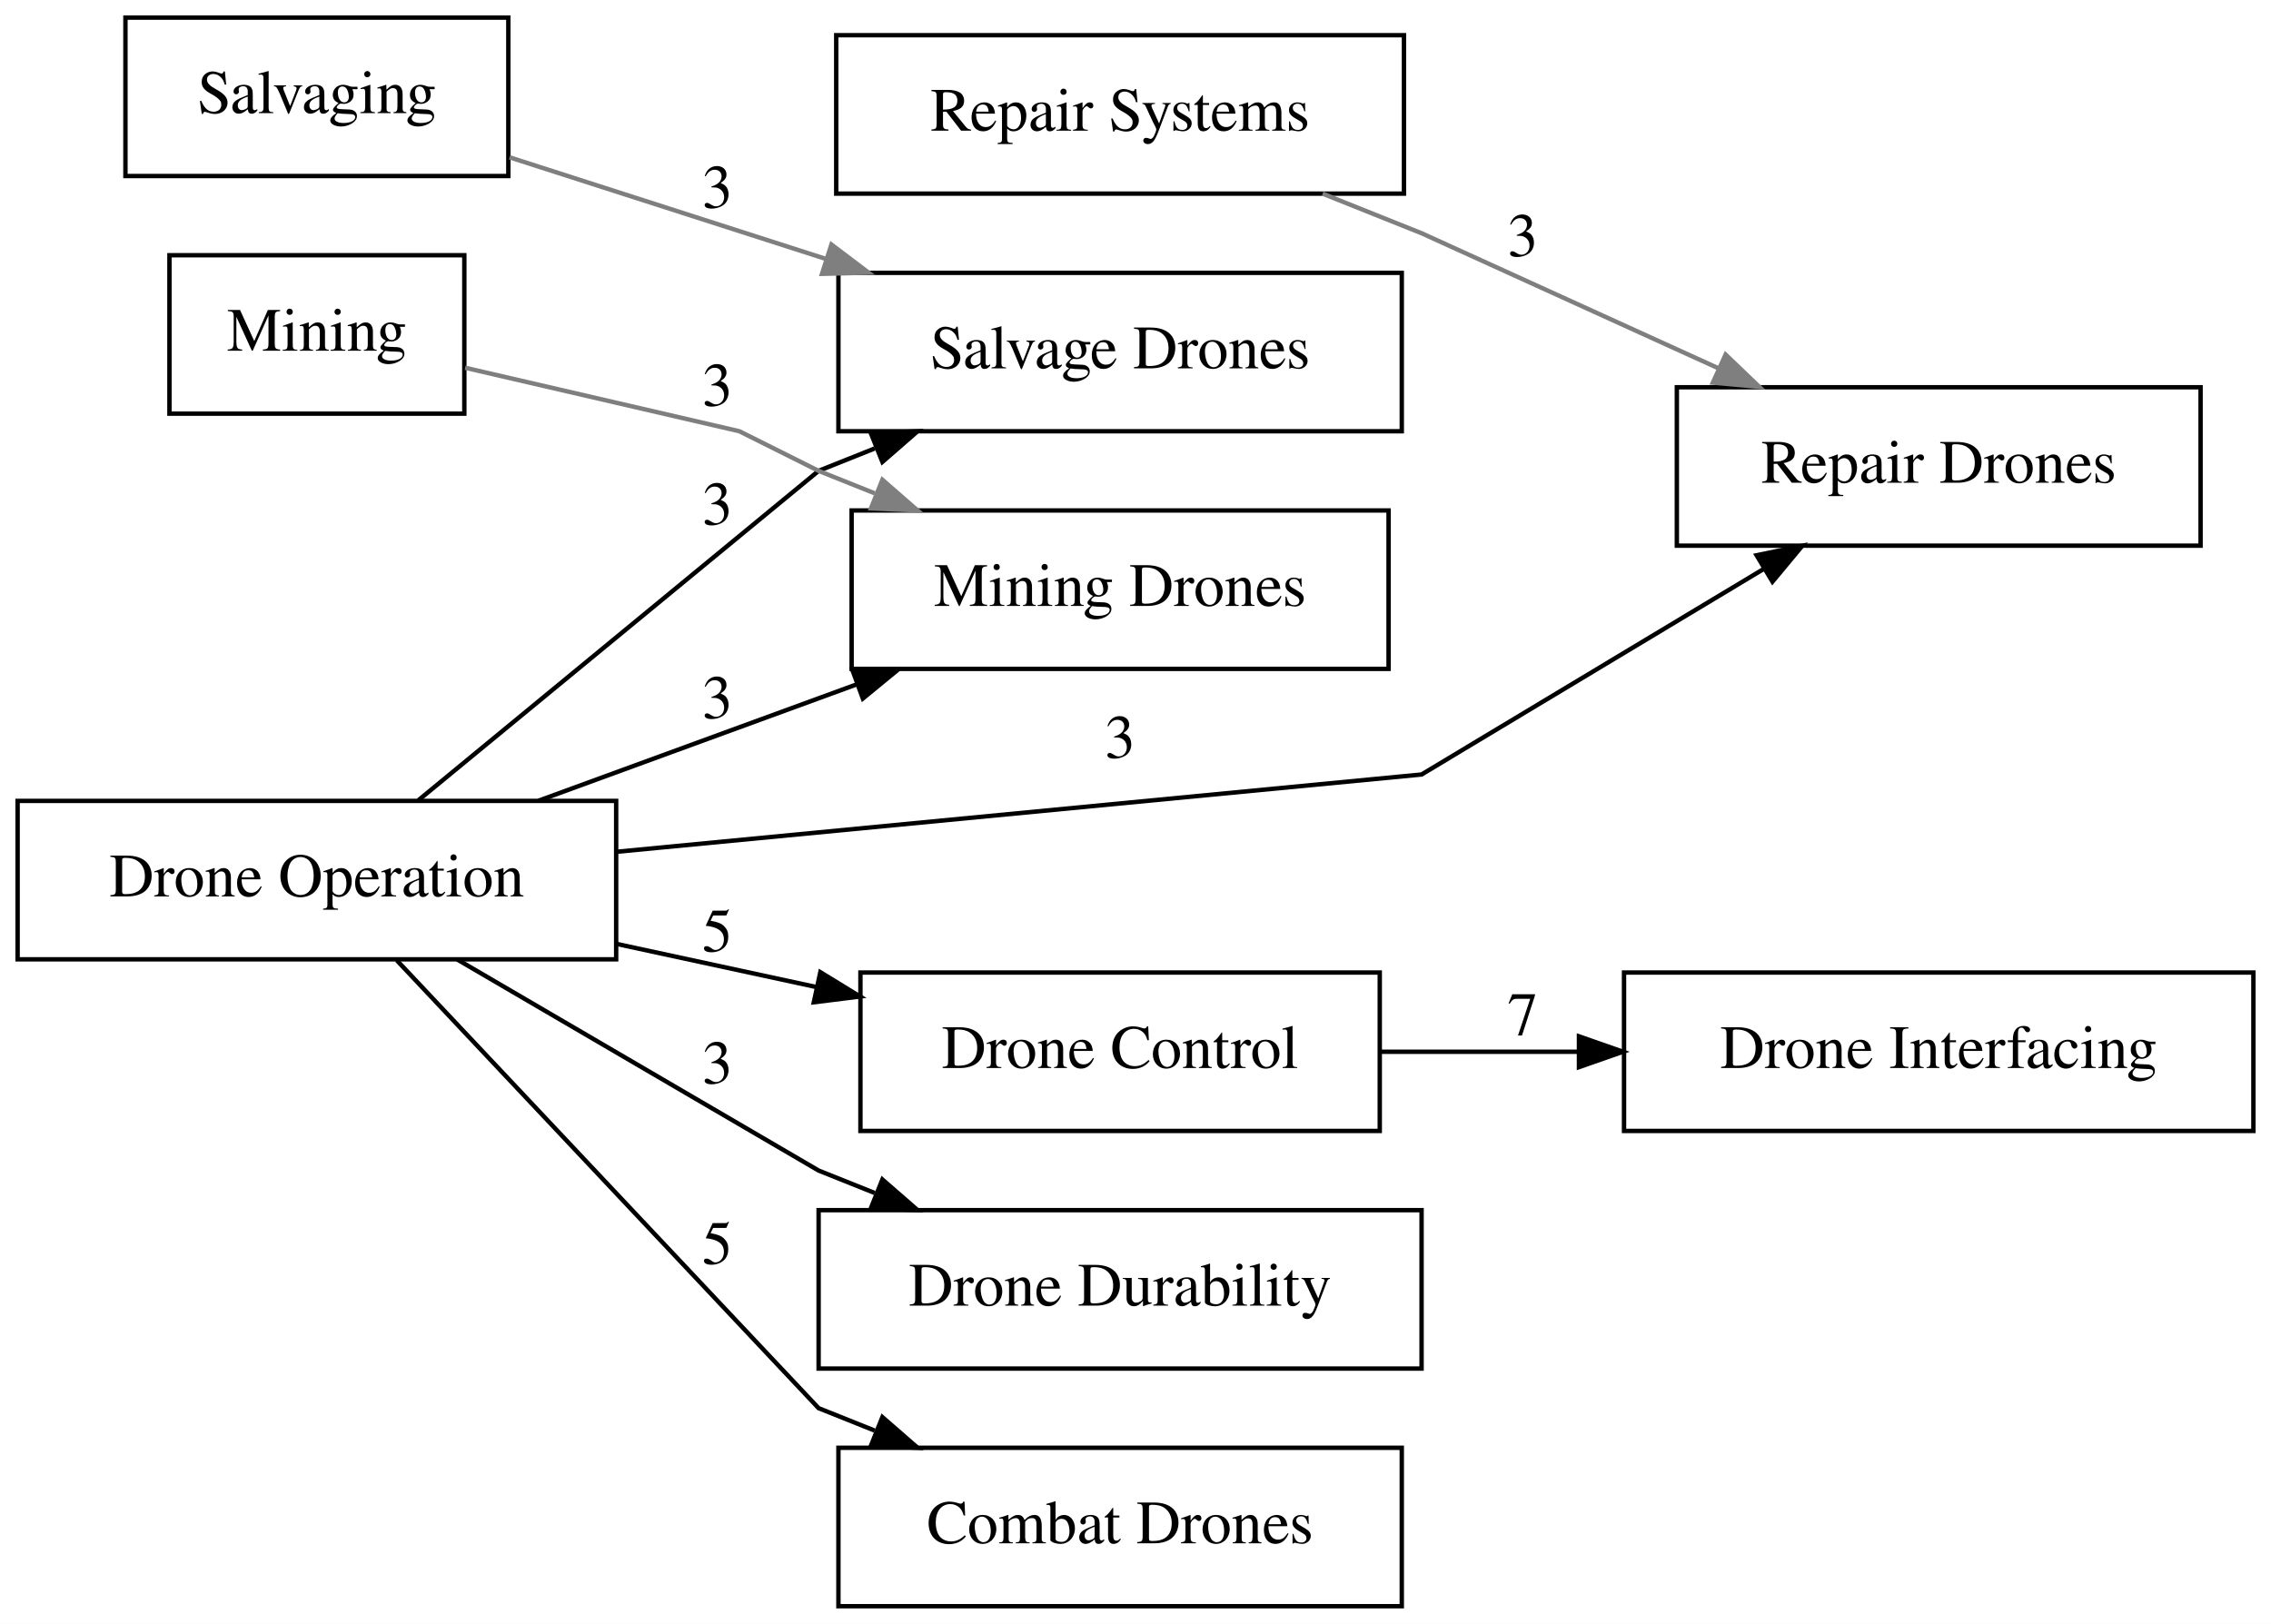
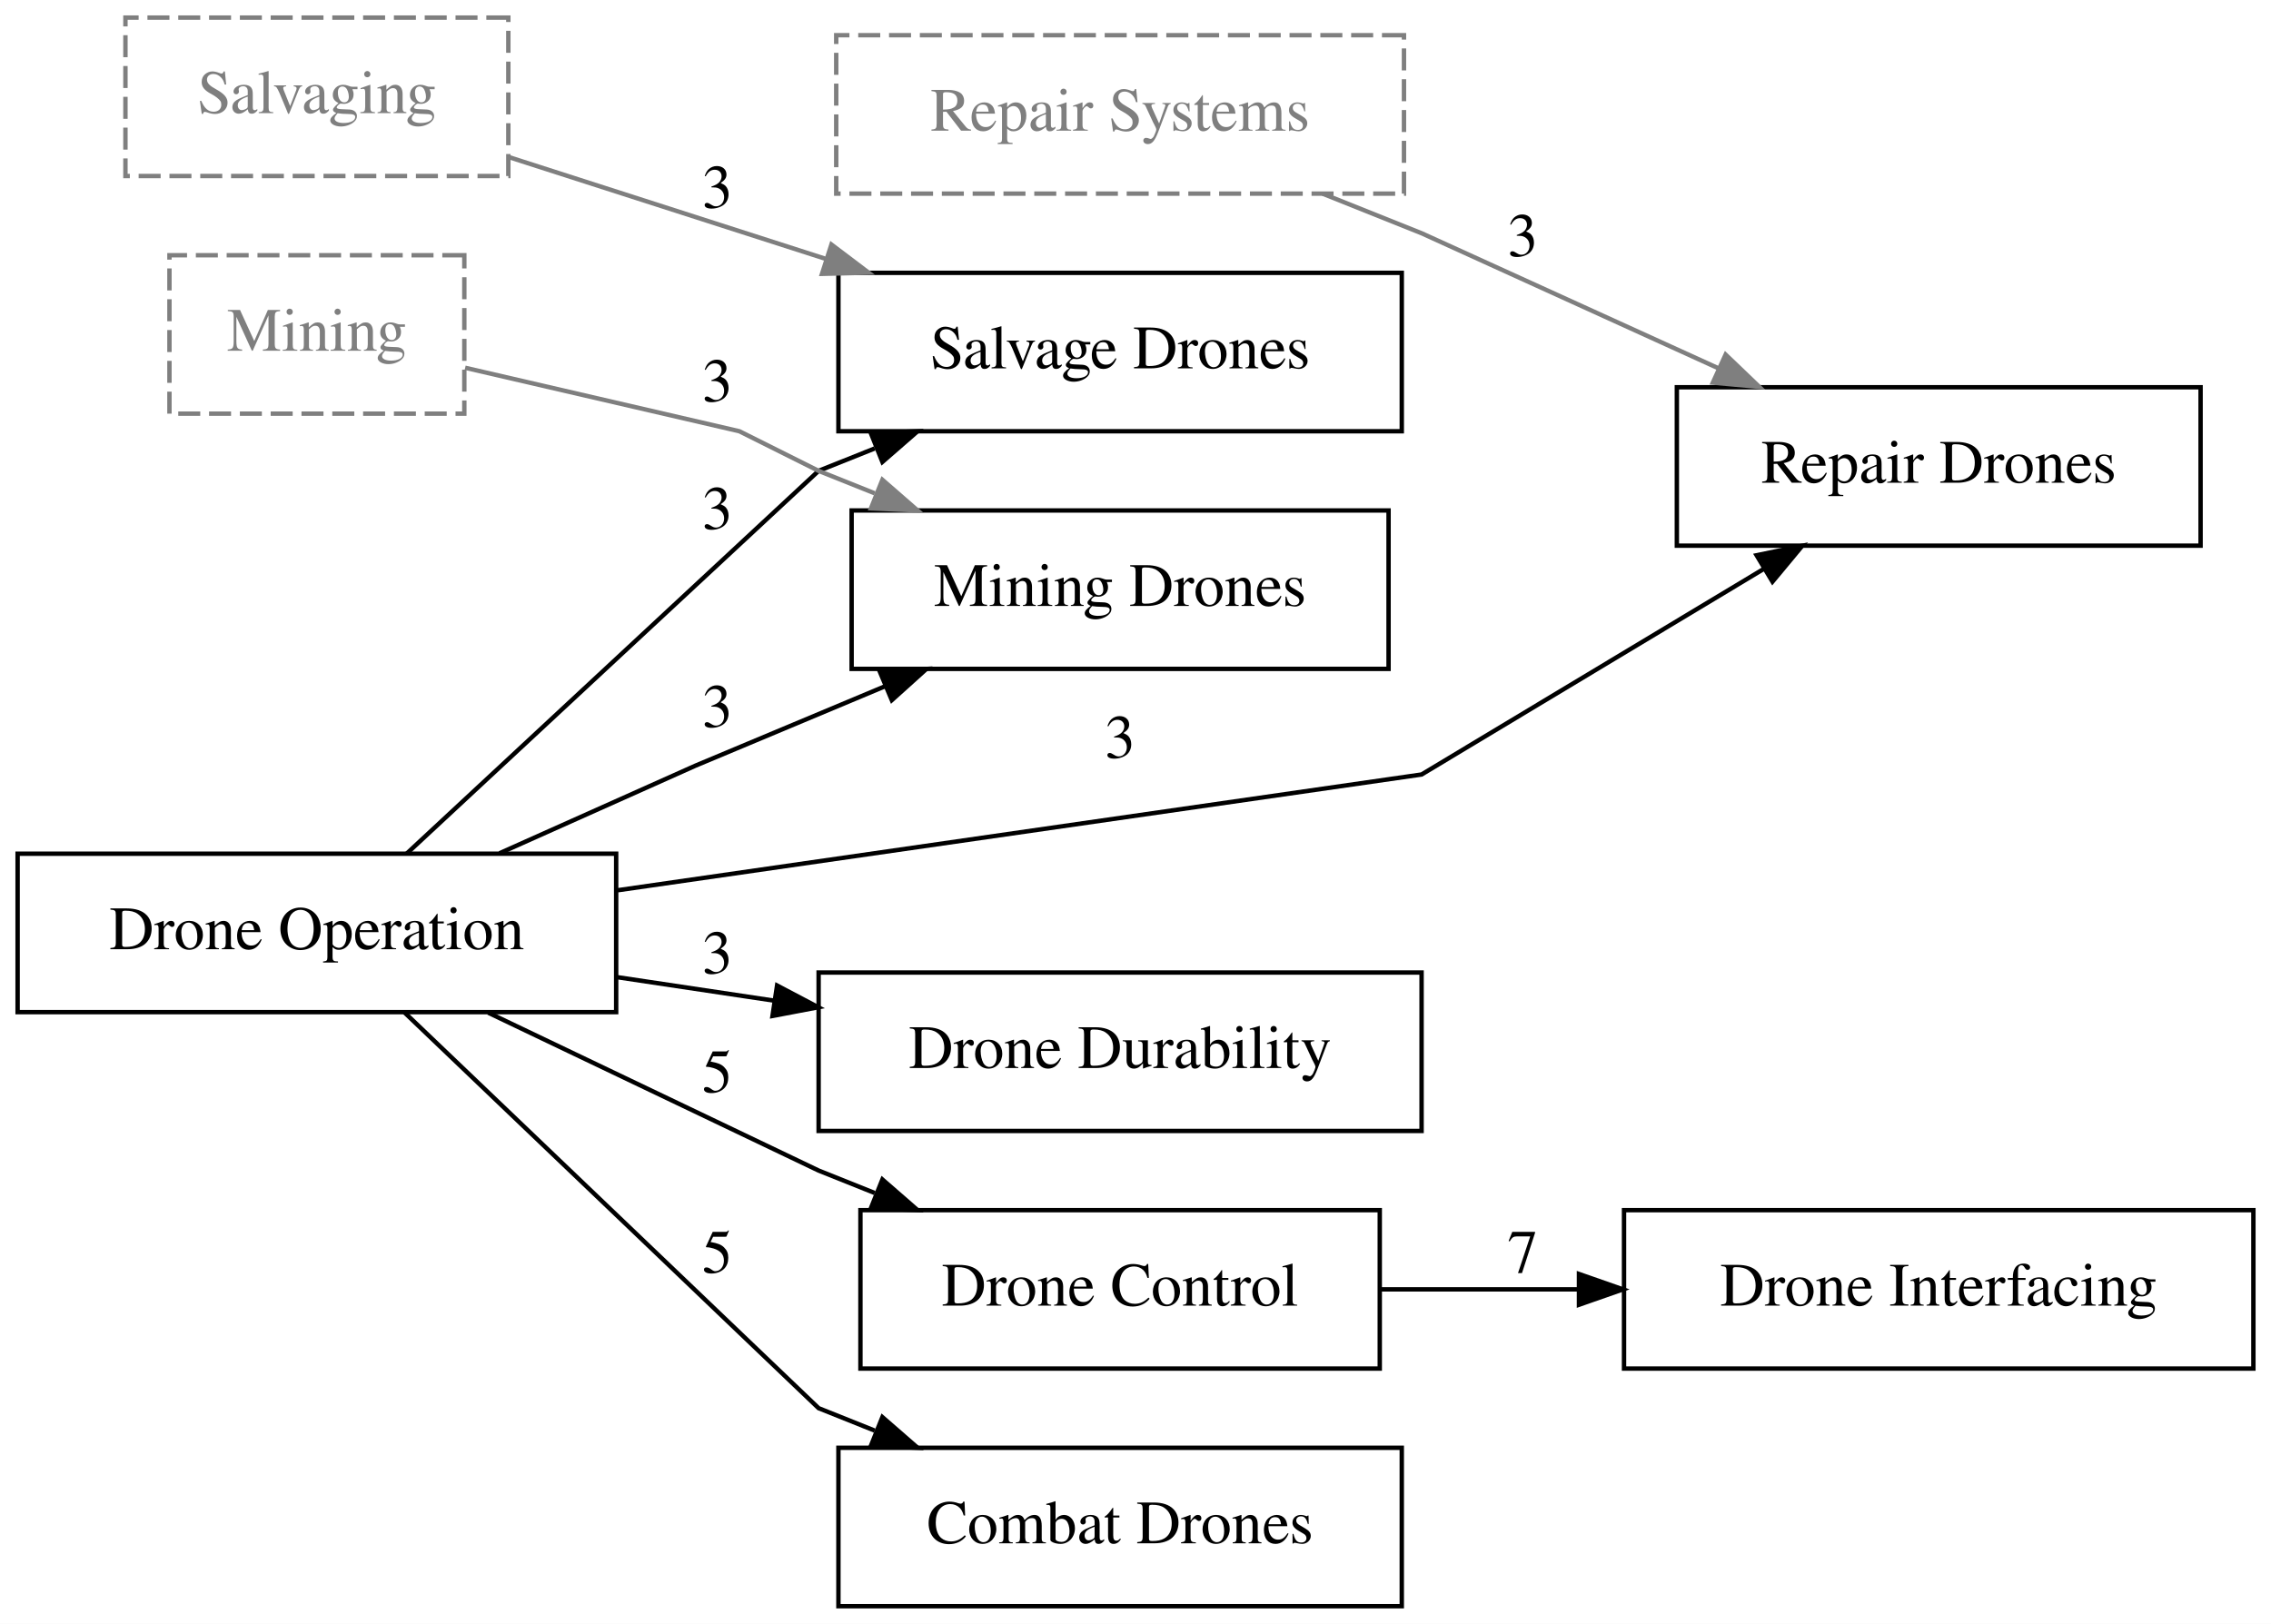
- <svg xmlns="http://www.w3.org/2000/svg" width="516pt" height="369pt" viewBox="0.00 0.00 516.00 369.00">
+ <svg xmlns="http://www.w3.org/2000/svg" xmlns:xlink="http://www.w3.org/1999/xlink" width="516pt" height="369pt" viewBox="0.00 0.00 516.00 369.00">
  <g id="graph0" class="graph" transform="scale(1 1) rotate(0) translate(4 365)">
    <polygon fill="white" stroke="transparent" points="-4,4 -4,-365 512,-365 512,4 -4,4" />
    <g id="node1" class="node">
-       <polygon fill="none" stroke="black" points="319,-90 182,-90 182,-54 319,-54 319,-90" />
-       <text text-anchor="middle" x="250.5" y="-68.3" font-family="Times,serif" font-size="14.00">Drone Durability</text>
+       <g id="a_node1">
+         <a xlink:href="combat_drones.html" xlink:title="Combat Drones">
+           <polygon fill="none" stroke="black" points="314.5,-36 186.5,-36 186.5,0 314.5,0 314.5,-36" />
+           <text text-anchor="middle" x="250.5" y="-14.3" font-family="Times,serif" font-size="14.00">Combat Drones</text>
+         </a>
+       </g>
    </g>
    <g id="node2" class="node">
-       <polygon fill="none" stroke="black" points="314.5,-303 186.5,-303 186.5,-267 314.5,-267 314.5,-303" />
-       <text text-anchor="middle" x="250.5" y="-281.3" font-family="Times,serif" font-size="14.00">Salvage Drones</text>
+       <g id="a_node2">
+         <a xlink:href="drone_control.html" xlink:title="Drone Control">
+           <polygon fill="none" stroke="black" points="309.5,-90 191.5,-90 191.5,-54 309.5,-54 309.5,-90" />
+           <text text-anchor="middle" x="250.5" y="-68.3" font-family="Times,serif" font-size="14.00">Drone Control</text>
+         </a>
+       </g>
+     </g>
+     <g id="node4" class="node">
+       <g id="a_node4">
+         <a xlink:href="drone_interfacing.html" xlink:title="Drone Interfacing">
+           <polygon fill="none" stroke="black" points="508,-90 365,-90 365,-54 508,-54 508,-90" />
+           <text text-anchor="middle" x="436.5" y="-68.3" font-family="Times,serif" font-size="14.00">Drone Interfacing</text>
+         </a>
+       </g>
+     </g>
+     <g id="edge4" class="edge">
+       <path fill="none" stroke="black" d="M309.72,-72C323.92,-72 339.37,-72 354.42,-72" />
+       <polygon fill="black" stroke="black" points="354.76,-75.5 364.76,-72 354.76,-68.5 354.76,-75.5" />
+       <text text-anchor="middle" x="342" y="-75.8" font-family="Times,serif" font-size="14.00">7</text>
    </g>
    <g id="node3" class="node">
-       <polygon fill="none" stroke="black" points="508,-144 365,-144 365,-108 508,-108 508,-144" />
-       <text text-anchor="middle" x="436.5" y="-122.3" font-family="Times,serif" font-size="14.00">Drone Interfacing</text>
-     </g>
-     <g id="node4" class="node">
-       <polygon fill="none" stroke="black" points="309.5,-144 191.5,-144 191.5,-108 309.5,-108 309.5,-144" />
-       <text text-anchor="middle" x="250.5" y="-122.3" font-family="Times,serif" font-size="14.00">Drone Control</text>
-     </g>
-     <g id="edge8" class="edge">
-       <path fill="none" stroke="black" d="M309.72,-126C323.92,-126 339.37,-126 354.42,-126" />
-       <polygon fill="black" stroke="black" points="354.76,-129.5 364.76,-126 354.76,-122.5 354.76,-129.5" />
-       <text text-anchor="middle" x="342" y="-129.8" font-family="Times,serif" font-size="14.00">7</text>
+       <g id="a_node3">
+         <a xlink:href="drone_durability.html" xlink:title="Drone Durability">
+           <polygon fill="none" stroke="black" points="319,-144 182,-144 182,-108 319,-108 319,-144" />
+           <text text-anchor="middle" x="250.5" y="-122.3" font-family="Times,serif" font-size="14.00">Drone Durability</text>
+         </a>
+       </g>
    </g>
    <g id="node5" class="node">
-       <polygon fill="none" stroke="black" points="136,-183 0,-183 0,-147 136,-147 136,-183" />
-       <text text-anchor="middle" x="68" y="-161.3" font-family="Times,serif" font-size="14.00">Drone Operation</text>
+       <g id="a_node5">
+         <a xlink:href="drone_operation.html" xlink:title="Drone Operation">
+           <polygon fill="none" stroke="black" points="136,-171 0,-171 0,-135 136,-135 136,-171" />
+           <text text-anchor="middle" x="68" y="-149.3" font-family="Times,serif" font-size="14.00">Drone Operation</text>
+         </a>
+       </g>
+     </g>
+     <g id="edge1" class="edge">
+       <path fill="none" stroke="black" d="M87.91,-134.92C120.08,-104.18 182,-45 182,-45 182,-45 187.21,-42.91 194.75,-39.9" />
+       <polygon fill="black" stroke="black" points="196.49,-42.97 204.48,-36.01 193.89,-36.47 196.49,-42.97" />
+       <text text-anchor="middle" x="159" y="-75.8" font-family="Times,serif" font-size="14.00">5</text>
+     </g>
+     <g id="edge2" class="edge">
+       <path fill="none" stroke="black" d="M106.94,-134.87C139.77,-119.18 182,-99 182,-99 182,-99 187.21,-96.91 194.75,-93.9" />
+       <polygon fill="black" stroke="black" points="196.49,-96.97 204.48,-90.01 193.89,-90.47 196.49,-96.97" />
+       <text text-anchor="middle" x="159" y="-116.8" font-family="Times,serif" font-size="14.00">5</text>
    </g>
    <g id="edge3" class="edge">
-       <path fill="none" stroke="black" d="M99.88,-146.97C133.33,-127.42 182,-99 182,-99 182,-99 187.21,-96.91 194.75,-93.9" />
-       <polygon fill="black" stroke="black" points="196.49,-96.97 204.48,-90.01 193.89,-90.47 196.49,-96.97" />
-       <text text-anchor="middle" x="159" y="-118.8" font-family="Times,serif" font-size="14.00">3</text>
+       <path fill="none" stroke="black" d="M136.21,-142.95C147.88,-141.2 160.1,-139.37 172.01,-137.59" />
+       <polygon fill="black" stroke="black" points="172.56,-141.05 181.93,-136.11 171.52,-134.13 172.56,-141.05" />
+       <text text-anchor="middle" x="159" y="-143.8" font-family="Times,serif" font-size="14.00">3</text>
    </g>
-     <g id="edge4" class="edge">
-       <path fill="none" stroke="black" d="M91.06,-183.15C123.94,-210.22 182,-258 182,-258 182,-258 187.21,-260.09 194.75,-263.1" />
-       <polygon fill="black" stroke="black" points="193.89,-266.53 204.48,-266.99 196.49,-260.03 193.89,-266.53" />
-       <text text-anchor="middle" x="159" y="-245.8" font-family="Times,serif" font-size="14.00">3</text>
+     <g id="node7" class="node">
+       <g id="a_node7">
+         <a xlink:href="mining_drones.html" xlink:title="Mining Drones">
+           <polygon fill="none" stroke="black" points="311.5,-249 189.5,-249 189.5,-213 311.5,-213 311.5,-249" />
+           <text text-anchor="middle" x="250.5" y="-227.3" font-family="Times,serif" font-size="14.00">Mining Drones</text>
+         </a>
+       </g>
    </g>
-     <g id="edge10" class="edge">
-       <path fill="none" stroke="black" d="M136.21,-150.48C150.95,-147.29 166.57,-143.92 181.35,-140.73" />
-       <polygon fill="black" stroke="black" points="182.39,-144.08 191.42,-138.55 180.91,-137.24 182.39,-144.08" />
-       <text text-anchor="middle" x="159" y="-148.8" font-family="Times,serif" font-size="14.00">5</text>
+     <g id="edge5" class="edge">
+       <path fill="none" stroke="black" d="M109.51,-171.11C131.4,-180.9 154,-191 154,-191 154,-191 174.97,-199.78 197.26,-209.12" />
+       <polygon fill="black" stroke="black" points="195.92,-212.35 206.5,-212.99 198.63,-205.9 195.92,-212.35" />
+       <text text-anchor="middle" x="159" y="-199.8" font-family="Times,serif" font-size="14.00">3</text>
    </g>
-     <g id="node6" class="node">
-       <polygon fill="none" stroke="black" points="496,-277 377,-277 377,-241 496,-241 496,-277" />
-       <text text-anchor="middle" x="436.5" y="-255.3" font-family="Times,serif" font-size="14.00">Repair Drones</text>
+     <g id="node8" class="node">
+       <g id="a_node8">
+         <a xlink:href="repair_drones.html" xlink:title="Repair Drones">
+           <polygon fill="none" stroke="black" points="496,-277 377,-277 377,-241 496,-241 496,-277" />
+           <text text-anchor="middle" x="436.5" y="-255.3" font-family="Times,serif" font-size="14.00">Repair Drones</text>
+         </a>
+       </g>
    </g>
-     <g id="edge2" class="edge">
-       <path fill="none" stroke="black" d="M136.32,-171.46C210.37,-178.57 319,-189 319,-189 319,-189 362.8,-215.32 396.69,-235.68" />
+     <g id="edge7" class="edge">
+       <path fill="none" stroke="black" d="M136.32,-162.69C210.37,-173.36 319,-189 319,-189 319,-189 362.8,-215.32 396.69,-235.68" />
      <polygon fill="black" stroke="black" points="395.12,-238.82 405.5,-240.97 398.73,-232.82 395.12,-238.82" />
      <text text-anchor="middle" x="250.5" y="-192.8" font-family="Times,serif" font-size="14.00">3</text>
    </g>
-     <g id="node8" class="node">
-       <polygon fill="none" stroke="black" points="311.5,-249 189.5,-249 189.5,-213 311.5,-213 311.5,-249" />
-       <text text-anchor="middle" x="250.5" y="-227.3" font-family="Times,serif" font-size="14.00">Mining Drones</text>
+     <g id="node10" class="node">
+       <g id="a_node10">
+         <a xlink:href="salvage_drones.html" xlink:title="Salvage Drones">
+           <polygon fill="none" stroke="black" points="314.5,-303 186.5,-303 186.5,-267 314.5,-267 314.5,-303" />
+           <text text-anchor="middle" x="250.5" y="-281.3" font-family="Times,serif" font-size="14.00">Salvage Drones</text>
+         </a>
+       </g>
+     </g>
+     <g id="edge9" class="edge">
+       <path fill="none" stroke="black" d="M88.43,-171.05C120.73,-201.07 182,-258 182,-258 182,-258 187.21,-260.09 194.75,-263.1" />
+       <polygon fill="black" stroke="black" points="193.89,-266.53 204.48,-266.99 196.49,-260.03 193.89,-266.53" />
+       <text text-anchor="middle" x="159" y="-244.8" font-family="Times,serif" font-size="14.00">3</text>
+     </g>
+     <g id="node6" class="node">
+       <g id="a_node6">
+         <a xlink:href="mining.html" xlink:title="Mining">
+           <polygon fill="none" stroke="#7f7f7f" stroke-dasharray="5,2" points="101.5,-307 34.5,-307 34.5,-271 101.5,-271 101.5,-307" />
+           <text text-anchor="middle" x="68" y="-285.3" font-family="Times,serif" font-size="14.00" fill="#7f7f7f">Mining</text>
+         </a>
+       </g>
    </g>
    <g id="edge6" class="edge">
-       <path fill="none" stroke="black" d="M118.32,-183.03C140.71,-191.22 167.35,-200.96 190.76,-209.52" />
-       <polygon fill="black" stroke="black" points="189.64,-212.84 200.24,-212.99 192.05,-206.27 189.64,-212.84" />
-       <text text-anchor="middle" x="159" y="-201.8" font-family="Times,serif" font-size="14.00">3</text>
+       <path fill="none" stroke="#7f7f7f" d="M101.69,-281.43C129.17,-275.07 164,-267 164,-267 164,-267 182,-258 182,-258 182,-258 187.21,-255.91 194.75,-252.9" />
+       <polygon fill="#7f7f7f" stroke="#7f7f7f" points="196.49,-255.97 204.48,-249.01 193.89,-249.47 196.49,-255.97" />
+       <text text-anchor="middle" x="159" y="-273.8" font-family="Times,serif" font-size="14.00">3</text>
    </g>
-     <g id="node10" class="node">
-       <polygon fill="none" stroke="black" points="314.5,-36 186.5,-36 186.5,0 314.5,0 314.5,-36" />
-       <text text-anchor="middle" x="250.5" y="-14.3" font-family="Times,serif" font-size="14.00">Combat Drones</text>
+     <g id="node9" class="node">
+       <g id="a_node9">
+         <a xlink:href="repair_systems.html" xlink:title="Repair Systems">
+           <polygon fill="none" stroke="#7f7f7f" stroke-dasharray="5,2" points="315,-357 186,-357 186,-321 315,-321 315,-357" />
+           <text text-anchor="middle" x="250.5" y="-335.3" font-family="Times,serif" font-size="14.00" fill="#7f7f7f">Repair Systems</text>
+         </a>
+       </g>
    </g>
-     <g id="edge9" class="edge">
-       <path fill="none" stroke="black" d="M86.16,-146.77C117.77,-113.2 182,-45 182,-45 182,-45 187.21,-42.91 194.75,-39.9" />
-       <polygon fill="black" stroke="black" points="196.49,-42.97 204.48,-36.01 193.89,-36.47 196.49,-42.97" />
-       <text text-anchor="middle" x="159" y="-77.8" font-family="Times,serif" font-size="14.00">5</text>
+     <g id="edge8" class="edge">
+       <path fill="none" stroke="#7f7f7f" d="M296.52,-320.99C308.91,-316.04 319,-312 319,-312 319,-312 354.61,-295.8 386.45,-281.31" />
+       <polygon fill="#7f7f7f" stroke="#7f7f7f" points="388.08,-284.42 395.73,-277.09 385.18,-278.05 388.08,-284.42" />
+       <text text-anchor="middle" x="342" y="-306.8" font-family="Times,serif" font-size="14.00">3</text>
    </g>
-     <g id="node7" class="node">
-       <polygon fill="none" stroke="black" points="111.5,-361 24.5,-361 24.5,-325 111.5,-325 111.5,-361" />
-       <text text-anchor="middle" x="68" y="-339.3" font-family="Times,serif" font-size="14.00">Salvaging</text>
+     <g id="node11" class="node">
+       <g id="a_node11">
+         <a xlink:href="salvaging.html" xlink:title="Salvaging">
+           <polygon fill="none" stroke="#7f7f7f" stroke-dasharray="5,2" points="111.5,-361 24.5,-361 24.5,-325 111.5,-325 111.5,-361" />
+           <text text-anchor="middle" x="68" y="-339.3" font-family="Times,serif" font-size="14.00" fill="#7f7f7f">Salvaging</text>
+         </a>
+       </g>
    </g>
-     <g id="edge5" class="edge">
+     <g id="edge10" class="edge">
      <path fill="none" stroke="#7f7f7f" d="M111.78,-329.25C133.22,-322.37 159.65,-313.87 183.62,-306.17" />
      <polygon fill="#7f7f7f" stroke="#7f7f7f" points="184.91,-309.43 193.36,-303.04 182.77,-302.77 184.91,-309.43" />
      <text text-anchor="middle" x="159" y="-317.8" font-family="Times,serif" font-size="14.00">3</text>
    </g>
-     <g id="node9" class="node">
-       <polygon fill="none" stroke="black" points="101.5,-307 34.5,-307 34.5,-271 101.5,-271 101.5,-307" />
-       <text text-anchor="middle" x="68" y="-285.3" font-family="Times,serif" font-size="14.00">Mining</text>
-     </g>
-     <g id="edge7" class="edge">
-       <path fill="none" stroke="#7f7f7f" d="M101.69,-281.43C129.17,-275.07 164,-267 164,-267 164,-267 182,-258 182,-258 182,-258 187.21,-255.91 194.75,-252.9" />
-       <polygon fill="#7f7f7f" stroke="#7f7f7f" points="196.49,-255.97 204.48,-249.01 193.89,-249.47 196.49,-255.97" />
-       <text text-anchor="middle" x="159" y="-272.8" font-family="Times,serif" font-size="14.00">3</text>
-     </g>
-     <g id="node11" class="node">
-       <polygon fill="none" stroke="black" points="315,-357 186,-357 186,-321 315,-321 315,-357" />
-       <text text-anchor="middle" x="250.5" y="-335.3" font-family="Times,serif" font-size="14.00">Repair Systems</text>
-     </g>
-     <g id="edge1" class="edge">
-       <path fill="none" stroke="#7f7f7f" d="M296.52,-320.99C308.91,-316.04 319,-312 319,-312 319,-312 354.61,-295.8 386.45,-281.31" />
-       <polygon fill="#7f7f7f" stroke="#7f7f7f" points="388.08,-284.42 395.73,-277.09 385.18,-278.05 388.08,-284.42" />
-       <text text-anchor="middle" x="342" y="-306.8" font-family="Times,serif" font-size="14.00">3</text>
-     </g>
  </g>
</svg>
